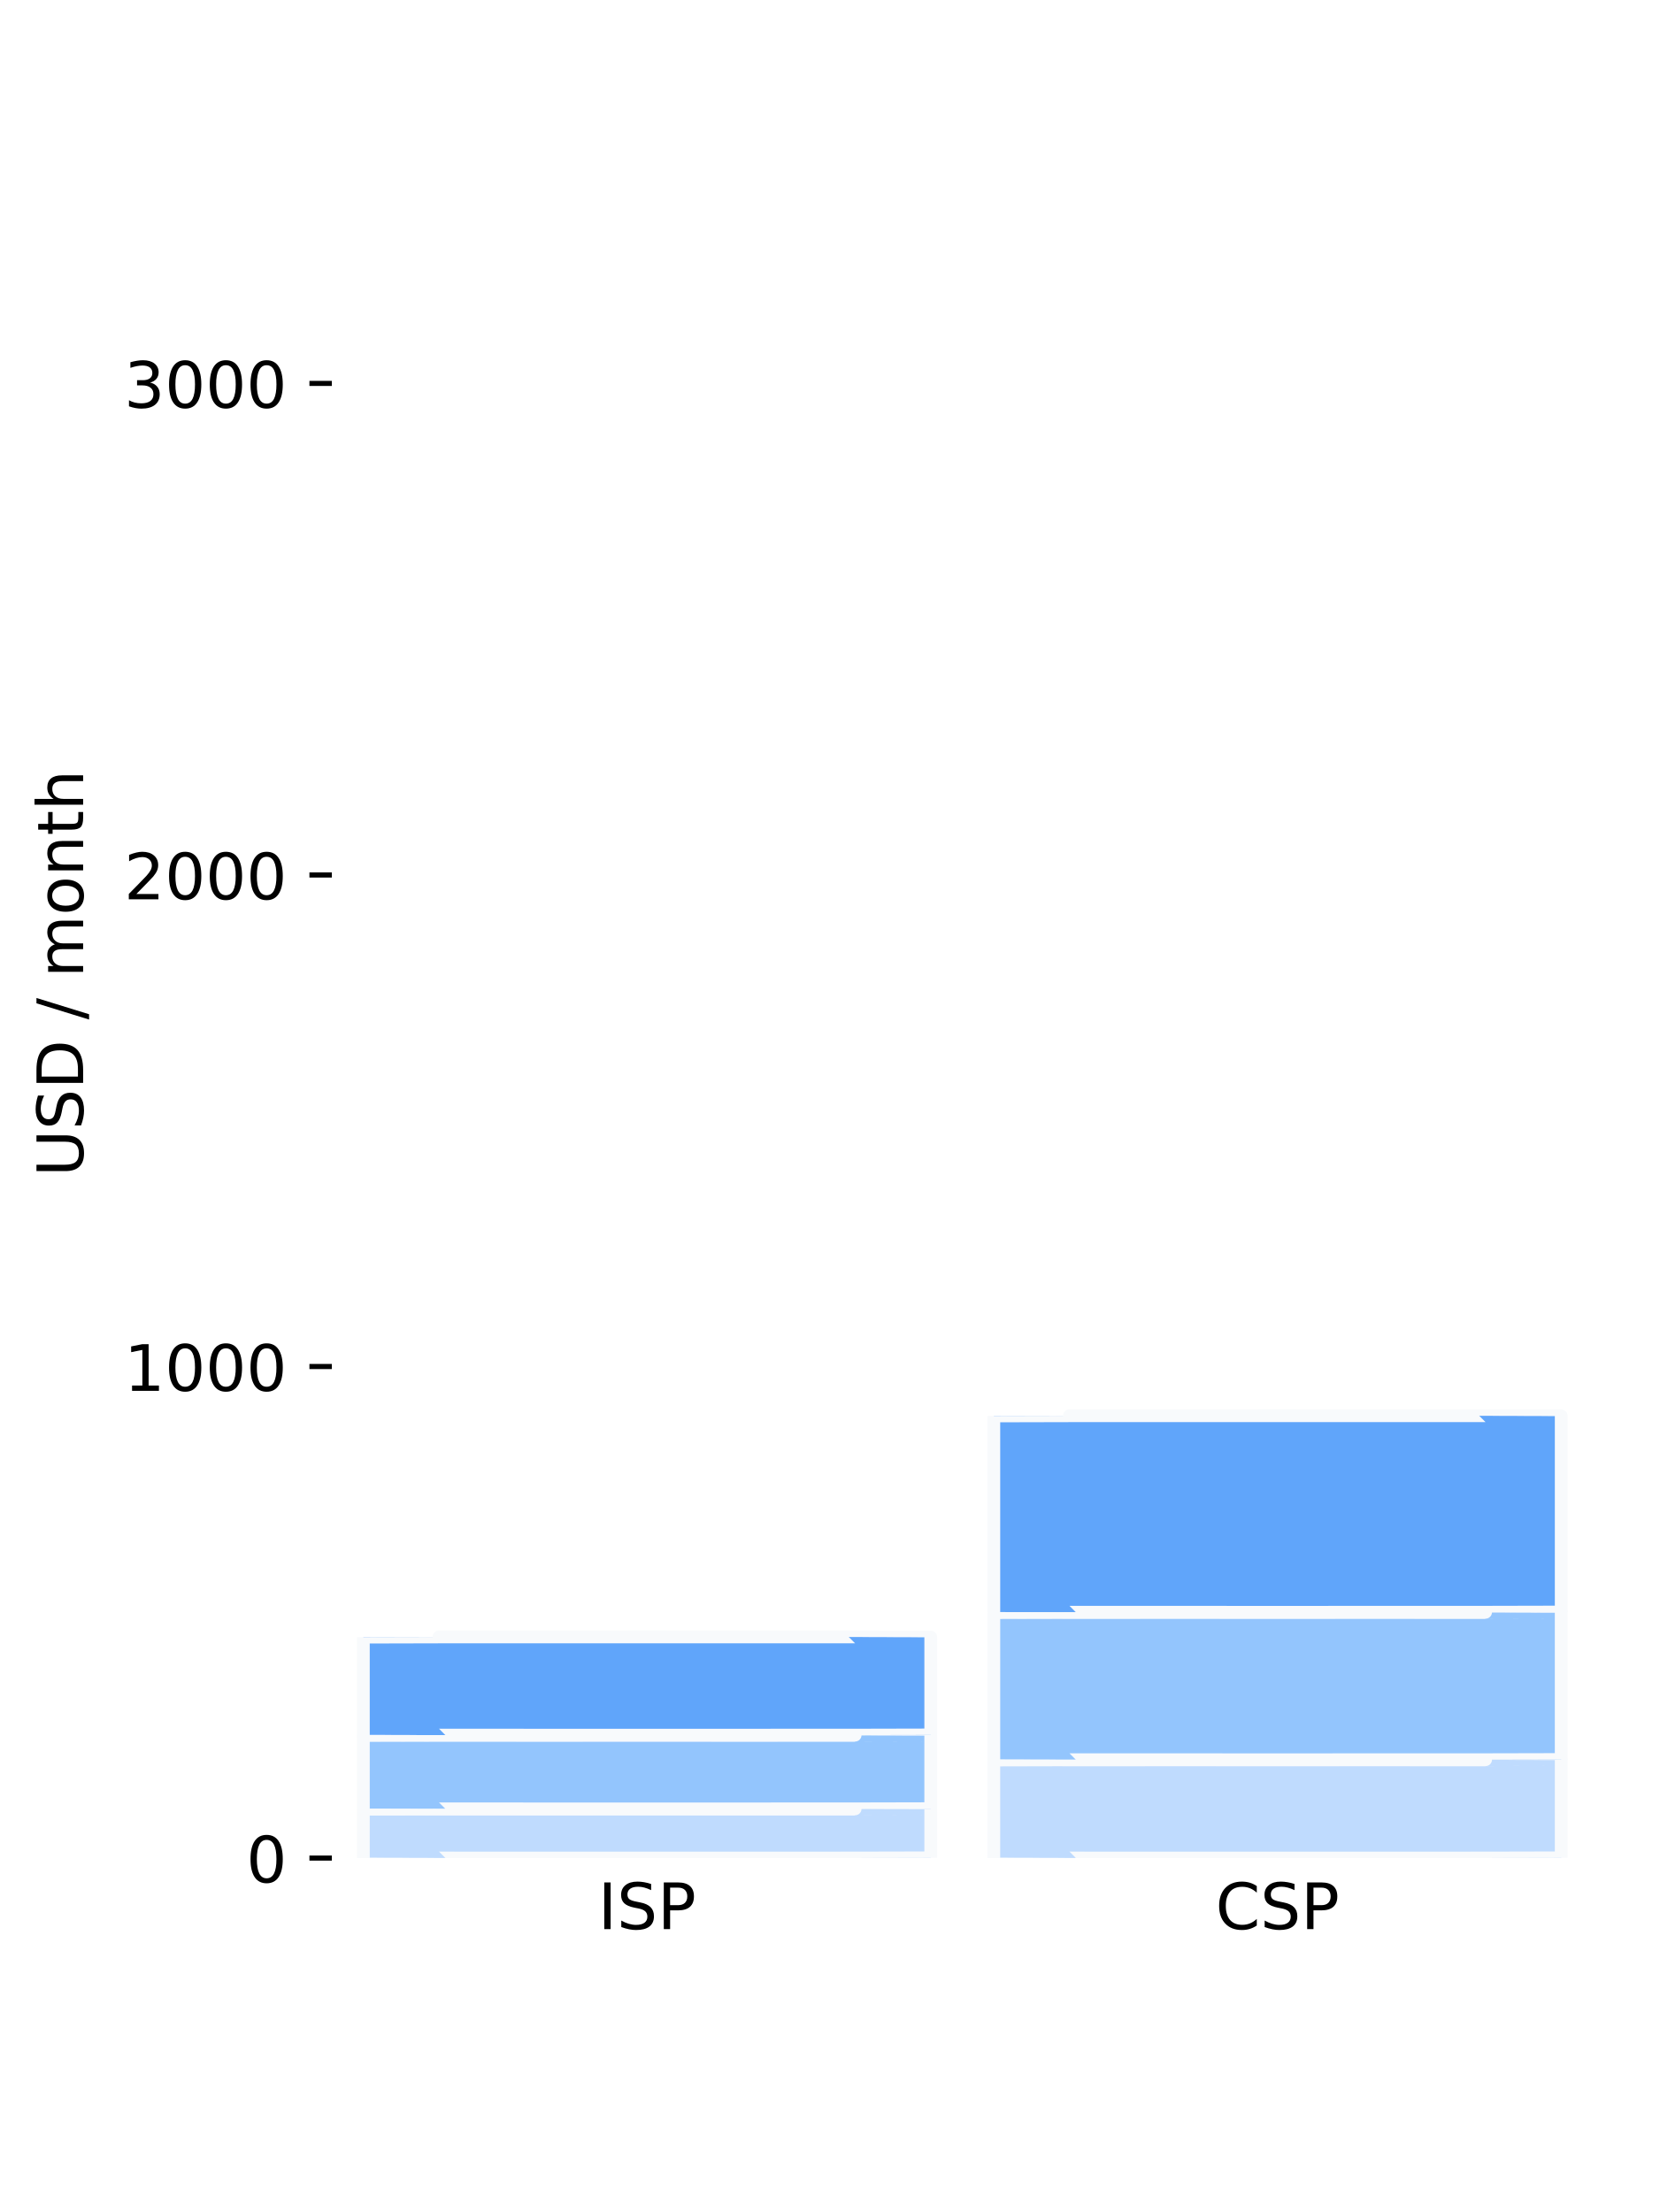
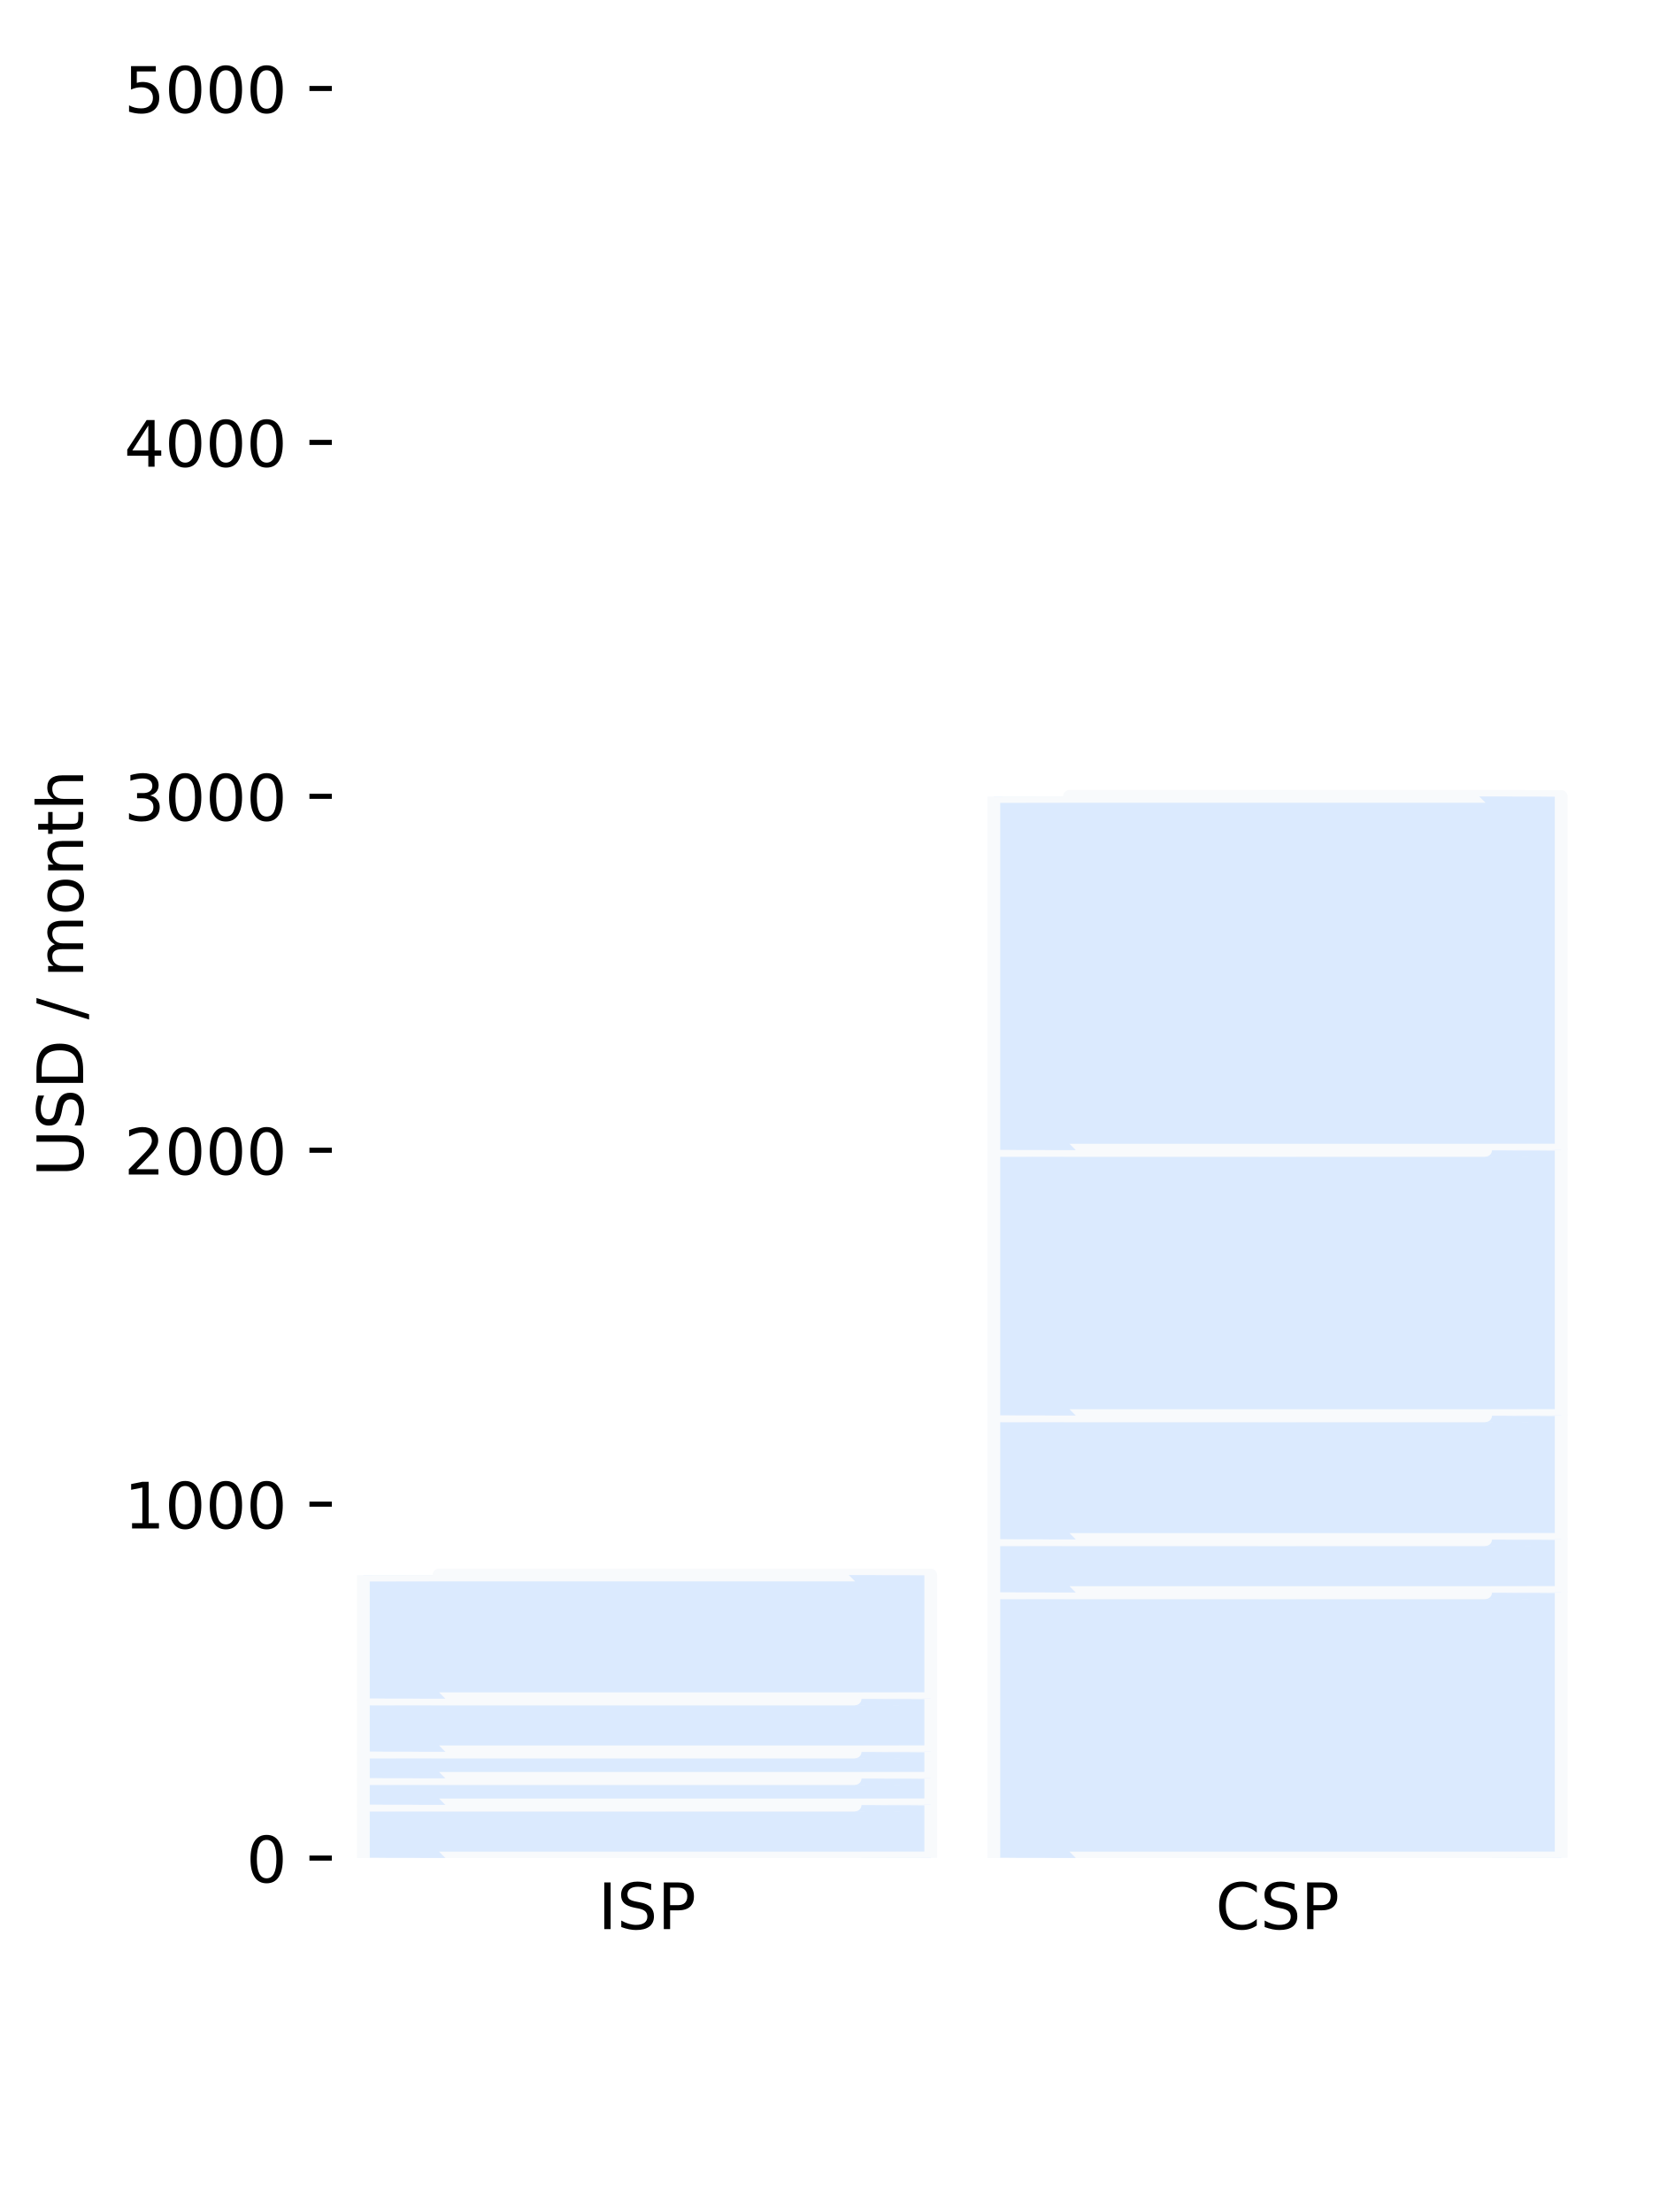
<svg xmlns="http://www.w3.org/2000/svg" xmlns:xlink="http://www.w3.org/1999/xlink" width="259.2pt" height="345.6pt" viewBox="0 0 259.2 345.6" version="1.1">
  <defs>
    <style type="text/css">*{stroke-linejoin: round; stroke-linecap: butt}</style>
  </defs>
  <g id="figure_1">
    <g id="patch_1">
      <path d="M 0 345.6  L 259.2 345.6  L 259.2 0  L 0 0  L 0 345.6  z " style="fill: none; opacity: 0" />
    </g>
    <g id="axes_1">
      <g id="patch_2">
        <path d="M 51.84 290.304  L 248.832 290.304  L 248.832 13.824  L 51.84 13.824  L 51.84 290.304  z " style="fill: none" />
      </g>
      <g id="patch_3">
-         <path d="M 104.043 290.304  L 98.133 290.304  Q 145.411 290.304 145.411 290.267  L 145.411 282.661  Q 145.411 282.624 98.133 282.624  L 104.043 282.624  Q 56.765 282.624 56.765 282.661  L 56.765 290.267  Q 56.765 290.304 104.043 290.304  z " clip-path="url(#pb2ae59c35f)" style="fill: #bfdbfe; stroke: #f8fafc; stroke-width: 2; stroke-linejoin: miter" />
+         <path d="M 104.043 290.304  L 98.133 290.304  Q 145.411 290.304 145.411 290.277  L 145.411 282.036  Q 145.411 282.01 98.133 282.01  L 104.043 282.01  Q 56.765 282.01 56.765 282.036  L 56.765 290.277  Q 56.765 290.304 104.043 290.304  z " clip-path="url(#p18f0aacddf)" style="fill: #dbeafe; stroke: #f8fafc; stroke-width: 2; stroke-linejoin: miter" />
      </g>
      <g id="patch_4">
-         <path d="M 104.043 282.624  L 98.133 282.624  Q 145.411 282.624 145.411 282.587  L 145.411 271.141  Q 145.411 271.104 98.133 271.104  L 104.043 271.104  Q 56.765 271.104 56.765 271.141  L 56.765 282.587  Q 56.765 282.624 104.043 282.624  z " clip-path="url(#pb2ae59c35f)" style="fill: #93c5fd; stroke: #f8fafc; stroke-width: 2; stroke-linejoin: miter" />
+         <path d="M 104.043 282.01  L 98.133 282.01  Q 145.411 282.01 145.411 281.983  L 145.411 277.889  Q 145.411 277.862 98.133 277.862  L 104.043 277.862  Q 56.765 277.862 56.765 277.889  L 56.765 281.983  Q 56.765 282.01 104.043 282.01  z " clip-path="url(#p18f0aacddf)" style="fill: #dbeafe; stroke: #f8fafc; stroke-width: 2; stroke-linejoin: miter" />
      </g>
      <g id="patch_5">
-         <path d="M 104.043 271.104  L 98.133 271.104  Q 145.411 271.104 145.411 271.067  L 145.411 255.781  Q 145.411 255.744 98.133 255.744  L 104.043 255.744  Q 56.765 255.744 56.765 255.781  L 56.765 271.067  Q 56.765 271.104 104.043 271.104  z " clip-path="url(#pb2ae59c35f)" style="fill: #60a5fa; stroke: #f8fafc; stroke-width: 2; stroke-linejoin: miter" />
+         <path d="M 104.043 277.862  L 98.133 277.862  Q 145.411 277.862 145.411 277.836  L 145.411 273.742  Q 145.411 273.715 98.133 273.715  L 104.043 273.715  Q 56.765 273.715 56.765 273.742  L 56.765 277.836  Q 56.765 277.862 104.043 277.862  z " clip-path="url(#p18f0aacddf)" style="fill: #dbeafe; stroke: #f8fafc; stroke-width: 2; stroke-linejoin: miter" />
      </g>
      <g id="patch_6">
-         <path d="M 202.539 290.304  L 196.629 290.304  Q 243.907 290.304 243.907 290.267  L 243.907 274.981  Q 243.907 274.944 196.629 274.944  L 202.539 274.944  Q 155.261 274.944 155.261 274.981  L 155.261 290.267  Q 155.261 290.304 202.539 290.304  z " clip-path="url(#pb2ae59c35f)" style="fill: #bfdbfe; stroke: #f8fafc; stroke-width: 2; stroke-linejoin: miter" />
+         <path d="M 104.043 273.715  L 98.133 273.715  Q 145.411 273.715 145.411 273.689  L 145.411 265.447  Q 145.411 265.421 98.133 265.421  L 104.043 265.421  Q 56.765 265.421 56.765 265.447  L 56.765 273.689  Q 56.765 273.715 104.043 273.715  z " clip-path="url(#p18f0aacddf)" style="fill: #dbeafe; stroke: #f8fafc; stroke-width: 2; stroke-linejoin: miter" />
      </g>
      <g id="patch_7">
-         <path d="M 202.539 274.944  L 196.629 274.944  Q 243.907 274.944 243.907 274.907  L 243.907 251.941  Q 243.907 251.904 196.629 251.904  L 202.539 251.904  Q 155.261 251.904 155.261 251.941  L 155.261 274.907  Q 155.261 274.944 202.539 274.944  z " clip-path="url(#pb2ae59c35f)" style="fill: #93c5fd; stroke: #f8fafc; stroke-width: 2; stroke-linejoin: miter" />
+         <path d="M 104.043 265.421  L 98.133 265.421  Q 145.411 265.421 145.411 265.394  L 145.411 246.094  Q 145.411 246.067 98.133 246.067  L 104.043 246.067  Q 56.765 246.067 56.765 246.094  L 56.765 265.394  Q 56.765 265.421 104.043 265.421  z " clip-path="url(#p18f0aacddf)" style="fill: #dbeafe; stroke: #f8fafc; stroke-width: 2; stroke-linejoin: miter" />
      </g>
      <g id="patch_8">
-         <path d="M 202.539 251.904  L 196.629 251.904  Q 243.907 251.904 243.907 251.867  L 243.907 221.221  Q 243.907 221.184 196.629 221.184  L 202.539 221.184  Q 155.261 221.184 155.261 221.221  L 155.261 251.867  Q 155.261 251.904 202.539 251.904  z " clip-path="url(#pb2ae59c35f)" style="fill: #60a5fa; stroke: #f8fafc; stroke-width: 2; stroke-linejoin: miter" />
+         <path d="M 202.539 290.304  L 196.629 290.304  Q 243.907 290.304 243.907 290.277  L 243.907 248.859  Q 243.907 248.832 196.629 248.832  L 202.539 248.832  Q 155.261 248.832 155.261 248.859  L 155.261 290.277  Q 155.261 290.304 202.539 290.304  z " clip-path="url(#p18f0aacddf)" style="fill: #dbeafe; stroke: #f8fafc; stroke-width: 2; stroke-linejoin: miter" />
+       </g>
+       <g id="patch_9">
+         <path d="M 202.539 248.832  L 196.629 248.832  Q 243.907 248.832 243.907 248.805  L 243.907 240.564  Q 243.907 240.538 196.629 240.538  L 202.539 240.538  Q 155.261 240.538 155.261 240.564  L 155.261 248.805  Q 155.261 248.832 202.539 248.832  z " clip-path="url(#p18f0aacddf)" style="fill: #dbeafe; stroke: #f8fafc; stroke-width: 2; stroke-linejoin: miter" />
+       </g>
+       <g id="patch_10">
+         <path d="M 202.539 240.538  L 196.629 240.538  Q 243.907 240.538 243.907 240.511  L 243.907 221.211  Q 243.907 221.184 196.629 221.184  L 202.539 221.184  Q 155.261 221.184 155.261 221.211  L 155.261 240.511  Q 155.261 240.538 202.539 240.538  z " clip-path="url(#p18f0aacddf)" style="fill: #dbeafe; stroke: #f8fafc; stroke-width: 2; stroke-linejoin: miter" />
+       </g>
+       <g id="patch_11">
+         <path d="M 202.539 221.184  L 196.629 221.184  Q 243.907 221.184 243.907 221.157  L 243.907 179.739  Q 243.907 179.712 196.629 179.712  L 202.539 179.712  Q 155.261 179.712 155.261 179.739  L 155.261 221.157  Q 155.261 221.184 202.539 221.184  z " clip-path="url(#p18f0aacddf)" style="fill: #dbeafe; stroke: #f8fafc; stroke-width: 2; stroke-linejoin: miter" />
+       </g>
+       <g id="patch_12">
+         <path d="M 202.539 179.712  L 196.629 179.712  Q 243.907 179.712 243.907 179.685  L 243.907 124.443  Q 243.907 124.416 196.629 124.416  L 202.539 124.416  Q 155.261 124.416 155.261 124.443  L 155.261 179.685  Q 155.261 179.712 202.539 179.712  z " clip-path="url(#p18f0aacddf)" style="fill: #dbeafe; stroke: #f8fafc; stroke-width: 2; stroke-linejoin: miter" />
      </g>
      <g id="matplotlib.axis_1">
        <g id="xtick_1">
          <g id="line2d_1" />
          <g id="text_1">
            <g transform="translate(93.42394 301.4017) scale(0.1 -0.1)">
              <defs>
                <path id="DejaVuSans-2c" d="M 628 4666  L 1259 4666  L 1259 0  L 628 0  L 628 4666  z " transform="scale(0.015625)" />
                <path id="DejaVuSans-36" d="M 3425 4513  L 3425 3897  Q 3066 4069 2747 4153  Q 2428 4238 2131 4238  Q 1616 4238 1336 4038  Q 1056 3838 1056 3469  Q 1056 3159 1242 3001  Q 1428 2844 1947 2747  L 2328 2669  Q 3034 2534 3370 2195  Q 3706 1856 3706 1288  Q 3706 609 3251 259  Q 2797 -91 1919 -91  Q 1588 -91 1214 -16  Q 841 59 441 206  L 441 856  Q 825 641 1194 531  Q 1563 422 1919 422  Q 2459 422 2753 634  Q 3047 847 3047 1241  Q 3047 1584 2836 1778  Q 2625 1972 2144 2069  L 1759 2144  Q 1053 2284 737 2584  Q 422 2884 422 3419  Q 422 4038 858 4394  Q 1294 4750 2059 4750  Q 2388 4750 2728 4690  Q 3069 4631 3425 4513  z " transform="scale(0.015625)" />
                <path id="DejaVuSans-33" d="M 1259 4147  L 1259 2394  L 2053 2394  Q 2494 2394 2734 2622  Q 2975 2850 2975 3272  Q 2975 3691 2734 3919  Q 2494 4147 2053 4147  L 1259 4147  z M 628 4666  L 2053 4666  Q 2838 4666 3239 4311  Q 3641 3956 3641 3272  Q 3641 2581 3239 2228  Q 2838 1875 2053 1875  L 1259 1875  L 1259 0  L 628 0  L 628 4666  z " transform="scale(0.015625)" />
              </defs>
              <use xlink:href="#DejaVuSans-2c" />
              <use xlink:href="#DejaVuSans-36" transform="translate(29.5 0)" />
              <use xlink:href="#DejaVuSans-33" transform="translate(92.98438 0)" />
            </g>
          </g>
        </g>
        <g id="xtick_2">
          <g id="line2d_2" />
          <g id="text_2">
            <g transform="translate(189.9035 301.4017) scale(0.1 -0.1)">
              <defs>
                <path id="DejaVuSans-26" d="M 4122 4306  L 4122 3641  Q 3803 3938 3442 4084  Q 3081 4231 2675 4231  Q 1875 4231 1450 3742  Q 1025 3253 1025 2328  Q 1025 1406 1450 917  Q 1875 428 2675 428  Q 3081 428 3442 575  Q 3803 722 4122 1019  L 4122 359  Q 3791 134 3420 21  Q 3050 -91 2638 -91  Q 1578 -91 968 557  Q 359 1206 359 2328  Q 359 3453 968 4101  Q 1578 4750 2638 4750  Q 3056 4750 3426 4639  Q 3797 4528 4122 4306  z " transform="scale(0.015625)" />
              </defs>
              <use xlink:href="#DejaVuSans-26" />
              <use xlink:href="#DejaVuSans-36" transform="translate(69.82812 0)" />
              <use xlink:href="#DejaVuSans-33" transform="translate(133.3125 0)" />
            </g>
          </g>
        </g>
      </g>
      <g id="matplotlib.axis_2">
        <g id="ytick_1">
          <g id="line2d_3">
            <defs>
-               <path id="m509930ad38" d="M 0 0  L -3.5 0  " style="stroke: #000000; stroke-width: 0.8" />
+               <path id="m70e1efa7b3" d="M 0 0  L -3.5 0  " style="stroke: #000000; stroke-width: 0.8" />
            </defs>
            <g>
-               <use xlink:href="#m509930ad38" x="51.84" y="290.304" style="stroke: #000000; stroke-width: 0.8" />
+               <use xlink:href="#m70e1efa7b3" x="51.84" y="290.304" style="stroke: #000000; stroke-width: 0.8" />
            </g>
          </g>
          <g id="text_3">
            <g transform="translate(38.4775 294.1028) scale(0.1 -0.1)">
              <defs>
                <path id="DejaVuSans-13" d="M 2034 4250  Q 1547 4250 1301 3770  Q 1056 3291 1056 2328  Q 1056 1369 1301 889  Q 1547 409 2034 409  Q 2525 409 2770 889  Q 3016 1369 3016 2328  Q 3016 3291 2770 3770  Q 2525 4250 2034 4250  z M 2034 4750  Q 2819 4750 3233 4129  Q 3647 3509 3647 2328  Q 3647 1150 3233 529  Q 2819 -91 2034 -91  Q 1250 -91 836 529  Q 422 1150 422 2328  Q 422 3509 836 4129  Q 1250 4750 2034 4750  z " transform="scale(0.015625)" />
              </defs>
              <use xlink:href="#DejaVuSans-13" />
            </g>
          </g>
        </g>
        <g id="ytick_2">
          <g id="line2d_4">
            <g>
-               <use xlink:href="#m509930ad38" x="51.84" y="213.504" style="stroke: #000000; stroke-width: 0.8" />
+               <use xlink:href="#m70e1efa7b3" x="51.84" y="235.008" style="stroke: #000000; stroke-width: 0.8" />
            </g>
          </g>
          <g id="text_4">
-             <g transform="translate(19.39 217.3028) scale(0.1 -0.1)">
+             <g transform="translate(19.39 238.8068) scale(0.1 -0.1)">
              <defs>
                <path id="DejaVuSans-14" d="M 794 531  L 1825 531  L 1825 4091  L 703 3866  L 703 4441  L 1819 4666  L 2450 4666  L 2450 531  L 3481 531  L 3481 0  L 794 0  L 794 531  z " transform="scale(0.015625)" />
              </defs>
              <use xlink:href="#DejaVuSans-14" />
              <use xlink:href="#DejaVuSans-13" transform="translate(63.625 0)" />
              <use xlink:href="#DejaVuSans-13" transform="translate(127.25 0)" />
              <use xlink:href="#DejaVuSans-13" transform="translate(190.875 0)" />
            </g>
          </g>
        </g>
        <g id="ytick_3">
          <g id="line2d_5">
            <g>
-               <use xlink:href="#m509930ad38" x="51.84" y="136.704" style="stroke: #000000; stroke-width: 0.8" />
+               <use xlink:href="#m70e1efa7b3" x="51.84" y="179.712" style="stroke: #000000; stroke-width: 0.8" />
            </g>
          </g>
          <g id="text_5">
-             <g transform="translate(19.39 140.5028) scale(0.1 -0.1)">
+             <g transform="translate(19.39 183.5108) scale(0.1 -0.1)">
              <defs>
                <path id="DejaVuSans-15" d="M 1228 531  L 3431 531  L 3431 0  L 469 0  L 469 531  Q 828 903 1448 1529  Q 2069 2156 2228 2338  Q 2531 2678 2651 2914  Q 2772 3150 2772 3378  Q 2772 3750 2511 3984  Q 2250 4219 1831 4219  Q 1534 4219 1204 4116  Q 875 4013 500 3803  L 500 4441  Q 881 4594 1212 4672  Q 1544 4750 1819 4750  Q 2544 4750 2975 4387  Q 3406 4025 3406 3419  Q 3406 3131 3298 2873  Q 3191 2616 2906 2266  Q 2828 2175 2409 1742  Q 1991 1309 1228 531  z " transform="scale(0.015625)" />
              </defs>
              <use xlink:href="#DejaVuSans-15" />
              <use xlink:href="#DejaVuSans-13" transform="translate(63.625 0)" />
              <use xlink:href="#DejaVuSans-13" transform="translate(127.25 0)" />
              <use xlink:href="#DejaVuSans-13" transform="translate(190.875 0)" />
            </g>
          </g>
        </g>
        <g id="ytick_4">
          <g id="line2d_6">
            <g>
-               <use xlink:href="#m509930ad38" x="51.84" y="59.904" style="stroke: #000000; stroke-width: 0.8" />
+               <use xlink:href="#m70e1efa7b3" x="51.84" y="124.416" style="stroke: #000000; stroke-width: 0.8" />
            </g>
          </g>
          <g id="text_6">
-             <g transform="translate(19.39 63.70283) scale(0.1 -0.1)">
+             <g transform="translate(19.39 128.2148) scale(0.1 -0.1)">
              <defs>
                <path id="DejaVuSans-16" d="M 2597 2516  Q 3050 2419 3304 2112  Q 3559 1806 3559 1356  Q 3559 666 3084 287  Q 2609 -91 1734 -91  Q 1441 -91 1130 -33  Q 819 25 488 141  L 488 750  Q 750 597 1062 519  Q 1375 441 1716 441  Q 2309 441 2620 675  Q 2931 909 2931 1356  Q 2931 1769 2642 2001  Q 2353 2234 1838 2234  L 1294 2234  L 1294 2753  L 1863 2753  Q 2328 2753 2575 2939  Q 2822 3125 2822 3475  Q 2822 3834 2567 4026  Q 2313 4219 1838 4219  Q 1578 4219 1281 4162  Q 984 4106 628 3988  L 628 4550  Q 988 4650 1302 4700  Q 1616 4750 1894 4750  Q 2613 4750 3031 4423  Q 3450 4097 3450 3541  Q 3450 3153 3228 2886  Q 3006 2619 2597 2516  z " transform="scale(0.015625)" />
              </defs>
              <use xlink:href="#DejaVuSans-16" />
              <use xlink:href="#DejaVuSans-13" transform="translate(63.625 0)" />
              <use xlink:href="#DejaVuSans-13" transform="translate(127.25 0)" />
              <use xlink:href="#DejaVuSans-13" transform="translate(190.875 0)" />
            </g>
          </g>
        </g>
-         <g id="text_7">
+         <g id="ytick_5">
+           <g id="line2d_7">
+             <g>
+               <use xlink:href="#m70e1efa7b3" x="51.84" y="69.12" style="stroke: #000000; stroke-width: 0.8" />
+             </g>
+           </g>
+           <g id="text_7">
+             <g transform="translate(19.39 72.91883) scale(0.1 -0.1)">
+               <defs>
+                 <path id="DejaVuSans-17" d="M 2419 4116  L 825 1625  L 2419 1625  L 2419 4116  z M 2253 4666  L 3047 4666  L 3047 1625  L 3713 1625  L 3713 1100  L 3047 1100  L 3047 0  L 2419 0  L 2419 1100  L 313 1100  L 313 1709  L 2253 4666  z " transform="scale(0.015625)" />
+               </defs>
+               <use xlink:href="#DejaVuSans-17" />
+               <use xlink:href="#DejaVuSans-13" transform="translate(63.625 0)" />
+               <use xlink:href="#DejaVuSans-13" transform="translate(127.25 0)" />
+               <use xlink:href="#DejaVuSans-13" transform="translate(190.875 0)" />
+             </g>
+           </g>
+         </g>
+         <g id="ytick_6">
+           <g id="line2d_8">
+             <g>
+               <use xlink:href="#m70e1efa7b3" x="51.84" y="13.824" style="stroke: #000000; stroke-width: 0.8" />
+             </g>
+           </g>
+           <g id="text_8">
+             <g transform="translate(19.39 17.62283) scale(0.1 -0.1)">
+               <defs>
+                 <path id="DejaVuSans-18" d="M 691 4666  L 3169 4666  L 3169 4134  L 1269 4134  L 1269 2991  Q 1406 3038 1543 3061  Q 1681 3084 1819 3084  Q 2600 3084 3056 2656  Q 3513 2228 3513 1497  Q 3513 744 3044 326  Q 2575 -91 1722 -91  Q 1428 -91 1123 -41  Q 819 9 494 109  L 494 744  Q 775 591 1075 516  Q 1375 441 1709 441  Q 2250 441 2565 725  Q 2881 1009 2881 1497  Q 2881 1984 2565 2268  Q 2250 2553 1709 2553  Q 1456 2553 1204 2497  Q 953 2441 691 2322  L 691 4666  z " transform="scale(0.015625)" />
+               </defs>
+               <use xlink:href="#DejaVuSans-18" />
+               <use xlink:href="#DejaVuSans-13" transform="translate(63.625 0)" />
+               <use xlink:href="#DejaVuSans-13" transform="translate(127.25 0)" />
+               <use xlink:href="#DejaVuSans-13" transform="translate(190.875 0)" />
+             </g>
+           </g>
+         </g>
+         <g id="text_9">
          <g transform="translate(12.98766 183.8374) rotate(-90) scale(0.1 -0.1)">
            <defs>
              <path id="DejaVuSans-38" d="M 556 4666  L 1191 4666  L 1191 1831  Q 1191 1081 1462 751  Q 1734 422 2344 422  Q 2950 422 3222 751  Q 3494 1081 3494 1831  L 3494 4666  L 4128 4666  L 4128 1753  Q 4128 841 3676 375  Q 3225 -91 2344 -91  Q 1459 -91 1007 375  Q 556 841 556 1753  L 556 4666  z " transform="scale(0.015625)" />
              <path id="DejaVuSans-27" d="M 1259 4147  L 1259 519  L 2022 519  Q 2988 519 3436 956  Q 3884 1394 3884 2338  Q 3884 3275 3436 3711  Q 2988 4147 2022 4147  L 1259 4147  z M 628 4666  L 1925 4666  Q 3281 4666 3915 4102  Q 4550 3538 4550 2338  Q 4550 1131 3912 565  Q 3275 0 1925 0  L 628 0  L 628 4666  z " transform="scale(0.015625)" />
              <path id="DejaVuSans-3" transform="scale(0.015625)" />
              <path id="DejaVuSans-12" d="M 1625 4666  L 2156 4666  L 531 -594  L 0 -594  L 1625 4666  z " transform="scale(0.015625)" />
              <path id="DejaVuSans-50" d="M 3328 2828  Q 3544 3216 3844 3400  Q 4144 3584 4550 3584  Q 5097 3584 5394 3201  Q 5691 2819 5691 2113  L 5691 0  L 5113 0  L 5113 2094  Q 5113 2597 4934 2840  Q 4756 3084 4391 3084  Q 3944 3084 3684 2787  Q 3425 2491 3425 1978  L 3425 0  L 2847 0  L 2847 2094  Q 2847 2600 2669 2842  Q 2491 3084 2119 3084  Q 1678 3084 1418 2786  Q 1159 2488 1159 1978  L 1159 0  L 581 0  L 581 3500  L 1159 3500  L 1159 2956  Q 1356 3278 1631 3431  Q 1906 3584 2284 3584  Q 2666 3584 2933 3390  Q 3200 3197 3328 2828  z " transform="scale(0.015625)" />
              <path id="DejaVuSans-52" d="M 1959 3097  Q 1497 3097 1228 2736  Q 959 2375 959 1747  Q 959 1119 1226 758  Q 1494 397 1959 397  Q 2419 397 2687 759  Q 2956 1122 2956 1747  Q 2956 2369 2687 2733  Q 2419 3097 1959 3097  z M 1959 3584  Q 2709 3584 3137 3096  Q 3566 2609 3566 1747  Q 3566 888 3137 398  Q 2709 -91 1959 -91  Q 1206 -91 779 398  Q 353 888 353 1747  Q 353 2609 779 3096  Q 1206 3584 1959 3584  z " transform="scale(0.015625)" />
              <path id="DejaVuSans-51" d="M 3513 2113  L 3513 0  L 2938 0  L 2938 2094  Q 2938 2591 2744 2837  Q 2550 3084 2163 3084  Q 1697 3084 1428 2787  Q 1159 2491 1159 1978  L 1159 0  L 581 0  L 581 3500  L 1159 3500  L 1159 2956  Q 1366 3272 1645 3428  Q 1925 3584 2291 3584  Q 2894 3584 3203 3211  Q 3513 2838 3513 2113  z " transform="scale(0.015625)" />
              <path id="DejaVuSans-57" d="M 1172 4494  L 1172 3500  L 2356 3500  L 2356 3053  L 1172 3053  L 1172 1153  Q 1172 725 1289 603  Q 1406 481 1766 481  L 2356 481  L 2356 0  L 1766 0  Q 1100 0 847 248  Q 594 497 594 1153  L 594 3053  L 172 3053  L 172 3500  L 594 3500  L 594 4494  L 1172 4494  z " transform="scale(0.015625)" />
              <path id="DejaVuSans-4b" d="M 3513 2113  L 3513 0  L 2938 0  L 2938 2094  Q 2938 2591 2744 2837  Q 2550 3084 2163 3084  Q 1697 3084 1428 2787  Q 1159 2491 1159 1978  L 1159 0  L 581 0  L 581 4863  L 1159 4863  L 1159 2956  Q 1366 3272 1645 3428  Q 1925 3584 2291 3584  Q 2894 3584 3203 3211  Q 3513 2838 3513 2113  z " transform="scale(0.015625)" />
            </defs>
            <use xlink:href="#DejaVuSans-38" />
            <use xlink:href="#DejaVuSans-36" transform="translate(73.1875 0)" />
            <use xlink:href="#DejaVuSans-27" transform="translate(136.6719 0)" />
            <use xlink:href="#DejaVuSans-3" transform="translate(213.6719 0)" />
            <use xlink:href="#DejaVuSans-12" transform="translate(245.4531 0)" />
            <use xlink:href="#DejaVuSans-3" transform="translate(279.1406 0)" />
            <use xlink:href="#DejaVuSans-50" transform="translate(310.9219 0)" />
            <use xlink:href="#DejaVuSans-52" transform="translate(408.3281 0)" />
            <use xlink:href="#DejaVuSans-51" transform="translate(469.5156 0)" />
            <use xlink:href="#DejaVuSans-57" transform="translate(532.8906 0)" />
            <use xlink:href="#DejaVuSans-4b" transform="translate(572.0938 0)" />
          </g>
        </g>
      </g>
    </g>
  </g>
  <defs>
-     <clipPath id="pb2ae59c35f">
+     <clipPath id="p18f0aacddf">
      <rect x="51.84" y="13.824" width="196.992" height="276.48" />
    </clipPath>
  </defs>
</svg>
